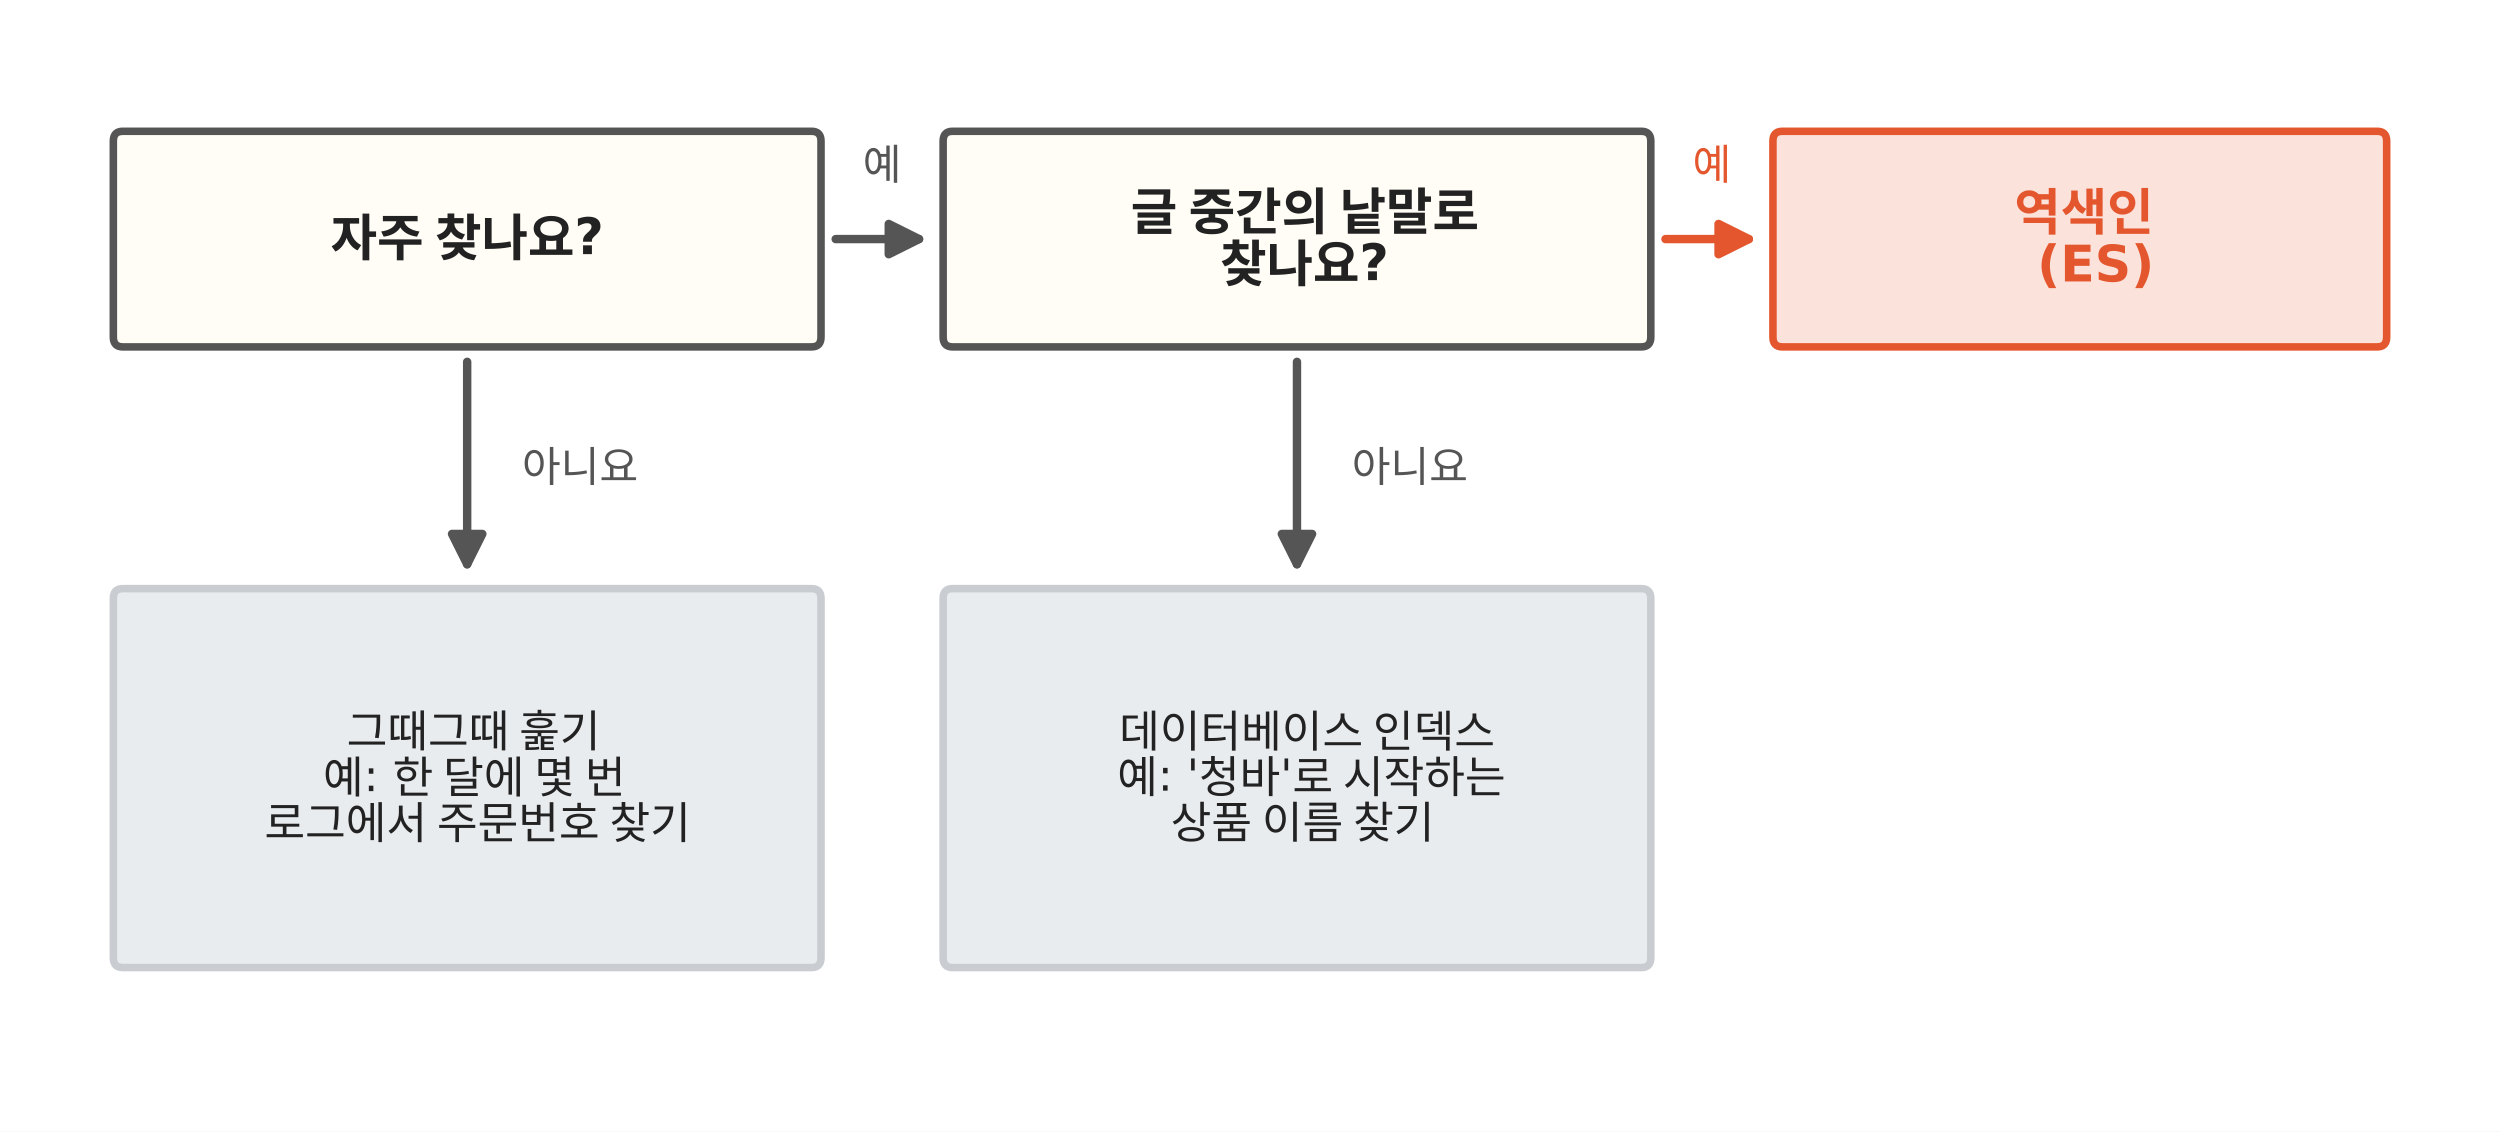
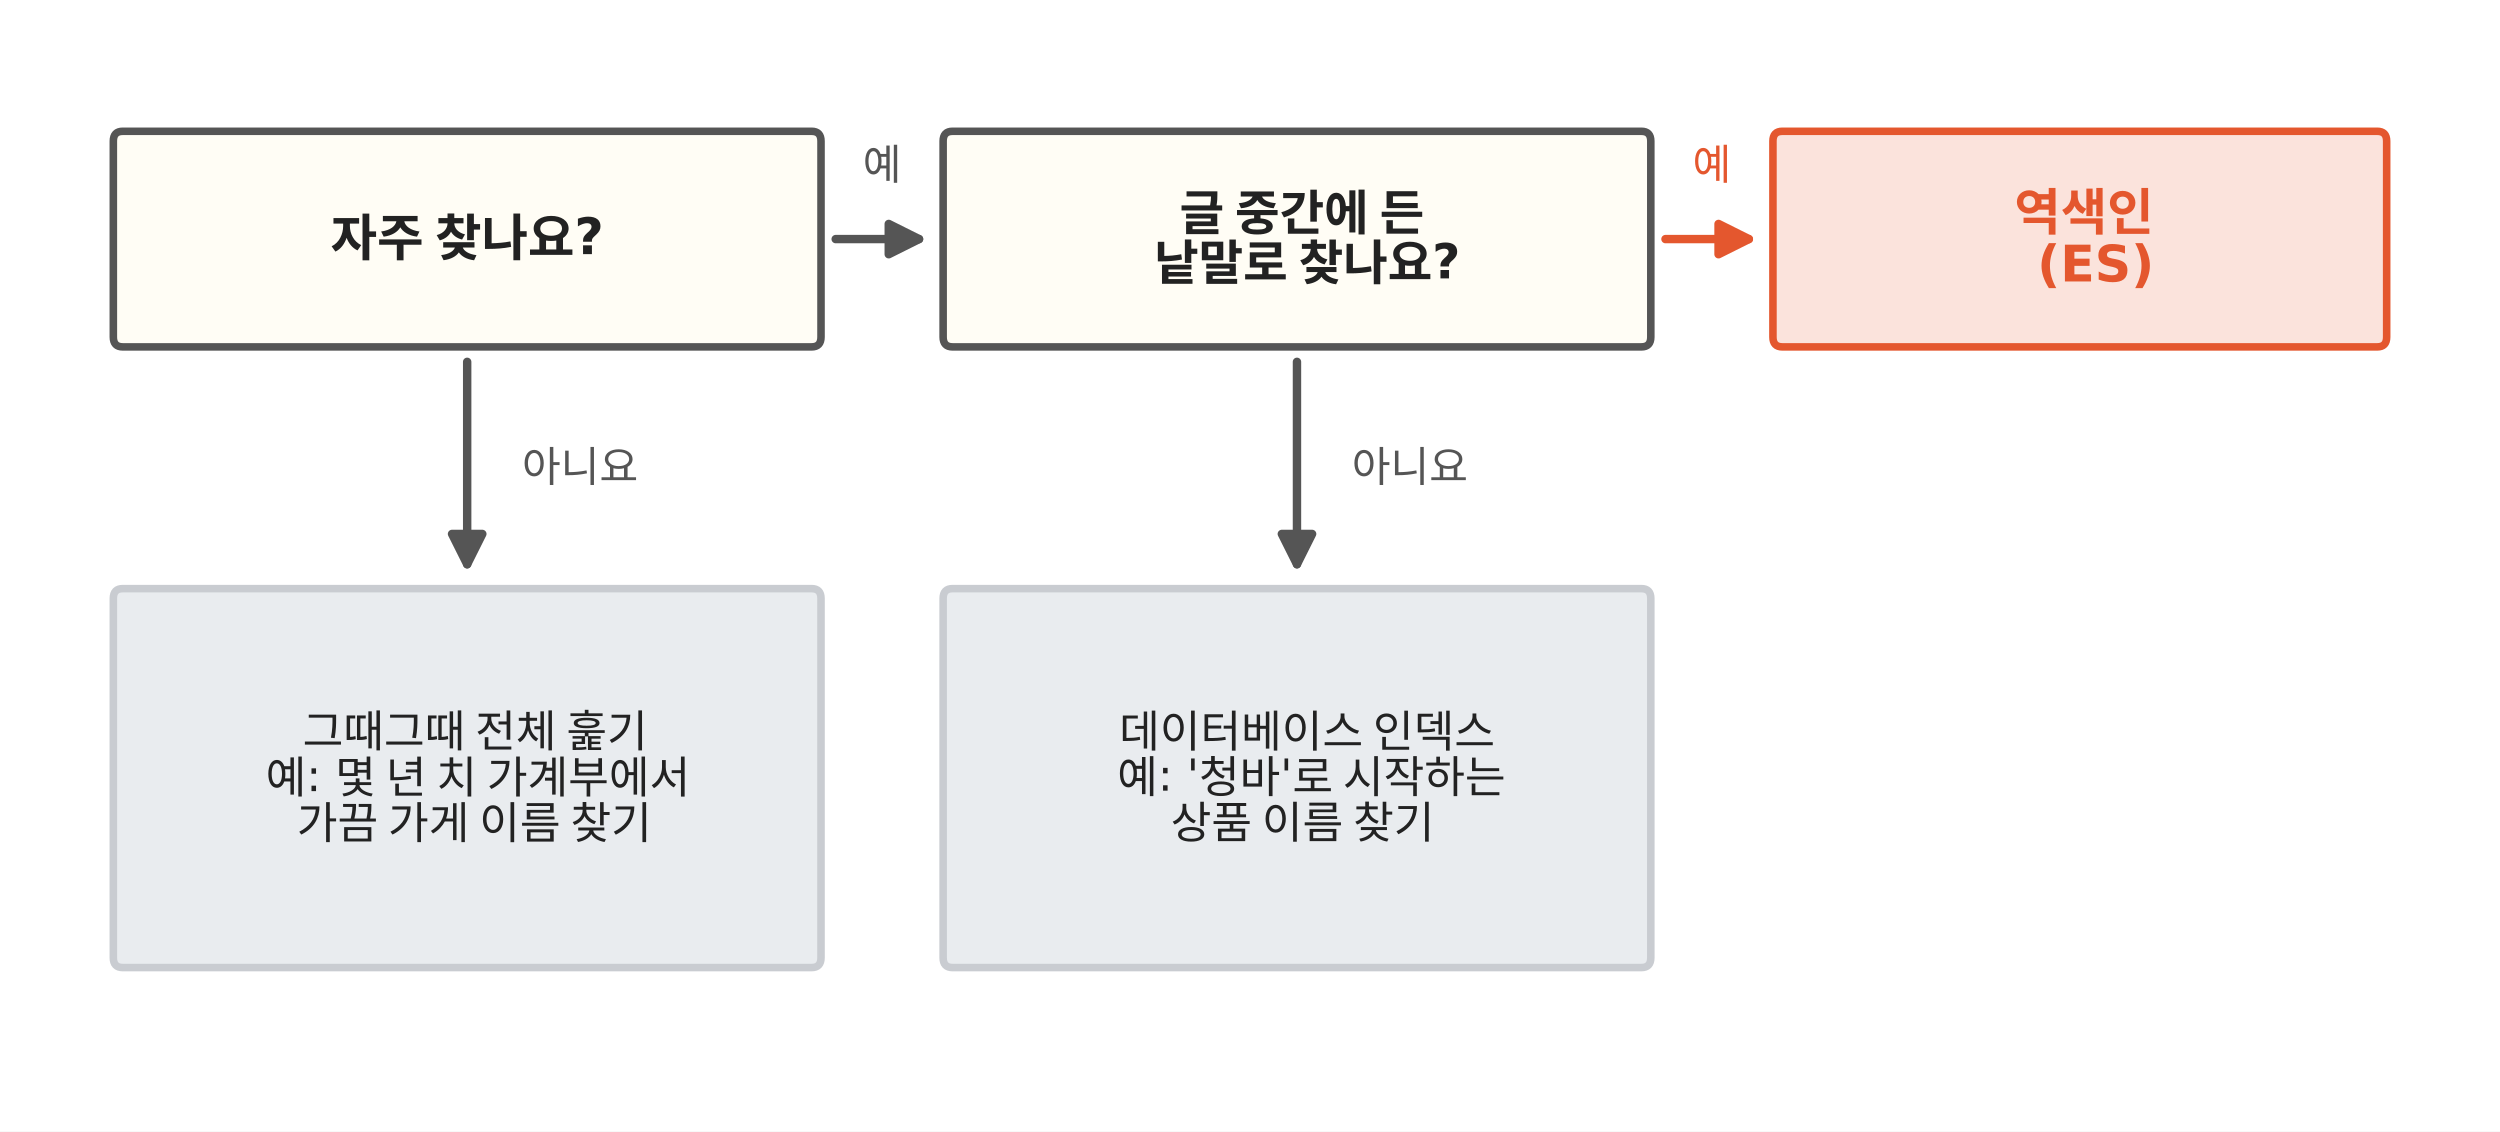
<svg xmlns="http://www.w3.org/2000/svg" width="594pt" height="268.848pt" viewBox="0 0 594 268.848" version="1.1">
  <defs>
    <style type="text/css">*{stroke-linejoin: round; stroke-linecap: butt}</style>
  </defs>
  <g id="figure_1">
    <g id="patch_1">
      <path d="M 0 268.848  L 594 268.848  L 594 0  L 0 0  z " style="fill: #ffffff" />
    </g>
    <g id="axes_1">
      <g id="patch_2">
-         <path d="M 29.16 82.421  L 192.84 82.421  Q 195.072 82.421 195.072 80.093  L 195.072 33.523  Q 195.072 31.195 192.84 31.195  L 29.16 31.195  Q 26.928 31.195 26.928 33.523  L 26.928 80.093  Q 26.928 82.421 29.16 82.421  z " clip-path="url(#p37f7a9281b)" style="fill: #fffdf5; stroke: #555555; stroke-width: 1.8; stroke-linejoin: miter" />
+         <path d="M 29.16 82.421  L 192.84 82.421  Q 195.072 82.421 195.072 80.093  L 195.072 33.523  Q 195.072 31.195 192.84 31.195  L 29.16 31.195  Q 26.928 31.195 26.928 33.523  L 26.928 80.093  Q 26.928 82.421 29.16 82.421  z " clip-path="url(#p770a739908)" style="fill: #fffdf5; stroke: #555555; stroke-width: 1.8; stroke-linejoin: miter" />
      </g>
      <g id="patch_3">
-         <path d="M 226.32 82.421  L 390 82.421  Q 392.232 82.421 392.232 80.093  L 392.232 33.523  Q 392.232 31.195 390 31.195  L 226.32 31.195  Q 224.088 31.195 224.088 33.523  L 224.088 80.093  Q 224.088 82.421 226.32 82.421  z " clip-path="url(#p37f7a9281b)" style="fill: #fffdf5; stroke: #555555; stroke-width: 1.8; stroke-linejoin: miter" />
+         <path d="M 226.32 82.421  L 390 82.421  Q 392.232 82.421 392.232 80.093  L 392.232 33.523  Q 392.232 31.195 390 31.195  L 226.32 31.195  Q 224.088 31.195 224.088 33.523  L 224.088 80.093  Q 224.088 82.421 226.32 82.421  z " clip-path="url(#p770a739908)" style="fill: #fffdf5; stroke: #555555; stroke-width: 1.8; stroke-linejoin: miter" />
      </g>
      <g id="patch_4">
-         <path d="M 423.48 82.421  L 564.84 82.421  Q 567.072 82.421 567.072 80.093  L 567.072 33.523  Q 567.072 31.195 564.84 31.195  L 423.48 31.195  Q 421.248 31.195 421.248 33.523  L 421.248 80.093  Q 421.248 82.421 423.48 82.421  z " clip-path="url(#p37f7a9281b)" style="fill: #fbe3dc; stroke: #e4572e; stroke-width: 1.8; stroke-linejoin: miter" />
+         <path d="M 423.48 82.421  L 564.84 82.421  Q 567.072 82.421 567.072 80.093  L 567.072 33.523  Q 567.072 31.195 564.84 31.195  L 423.48 31.195  Q 421.248 31.195 421.248 33.523  L 421.248 80.093  Q 421.248 82.421 423.48 82.421  z " clip-path="url(#p770a739908)" style="fill: #fbe3dc; stroke: #e4572e; stroke-width: 1.8; stroke-linejoin: miter" />
      </g>
      <g id="patch_5">
-         <path d="M 198.559 56.808  Q 209.58 56.808 218.365 56.808  " clip-path="url(#p37f7a9281b)" style="fill: none; stroke: #555555; stroke-width: 2; stroke-linecap: round" />
-         <path d="M 211.165 53.208  L 218.365 56.808  L 211.165 60.408  z " clip-path="url(#p37f7a9281b)" style="fill: #555555; stroke: #555555; stroke-width: 2; stroke-linecap: round" />
+         <path d="M 198.559 56.808  Q 209.58 56.808 218.365 56.808  " clip-path="url(#p770a739908)" style="fill: none; stroke: #555555; stroke-width: 2; stroke-linecap: round" />
+         <path d="M 211.165 53.208  L 218.365 56.808  L 211.165 60.408  z " clip-path="url(#p770a739908)" style="fill: #555555; stroke: #555555; stroke-width: 2; stroke-linecap: round" />
      </g>
      <g id="patch_6">
-         <path d="M 395.719 56.808  Q 406.74 56.808 415.525 56.808  " clip-path="url(#p37f7a9281b)" style="fill: none; stroke: #e4572e; stroke-width: 2; stroke-linecap: round" />
-         <path d="M 408.325 53.208  L 415.525 56.808  L 408.325 60.408  z " clip-path="url(#p37f7a9281b)" style="fill: #e4572e; stroke: #e4572e; stroke-width: 2; stroke-linecap: round" />
+         <path d="M 395.719 56.808  Q 406.74 56.808 415.525 56.808  " clip-path="url(#p770a739908)" style="fill: none; stroke: #e4572e; stroke-width: 2; stroke-linecap: round" />
+         <path d="M 408.325 53.208  L 415.525 56.808  L 408.325 60.408  z " clip-path="url(#p770a739908)" style="fill: #e4572e; stroke: #e4572e; stroke-width: 2; stroke-linecap: round" />
      </g>
      <g id="patch_7">
-         <path d="M 111 85.973  Q 111 111.138 111 134.066  " clip-path="url(#p37f7a9281b)" style="fill: none; stroke: #555555; stroke-width: 2; stroke-linecap: round" />
-         <path d="M 114.6 126.866  L 111 134.066  L 107.4 126.866  z " clip-path="url(#p37f7a9281b)" style="fill: #555555; stroke: #555555; stroke-width: 2; stroke-linecap: round" />
+         <path d="M 111 85.973  Q 111 111.138 111 134.066  " clip-path="url(#p770a739908)" style="fill: none; stroke: #555555; stroke-width: 2; stroke-linecap: round" />
+         <path d="M 114.6 126.866  L 111 134.066  L 107.4 126.866  z " clip-path="url(#p770a739908)" style="fill: #555555; stroke: #555555; stroke-width: 2; stroke-linecap: round" />
      </g>
      <g id="patch_8">
-         <path d="M 308.16 85.973  Q 308.16 111.138 308.16 134.066  " clip-path="url(#p37f7a9281b)" style="fill: none; stroke: #555555; stroke-width: 2; stroke-linecap: round" />
-         <path d="M 311.76 126.866  L 308.16 134.066  L 304.56 126.866  z " clip-path="url(#p37f7a9281b)" style="fill: #555555; stroke: #555555; stroke-width: 2; stroke-linecap: round" />
+         <path d="M 308.16 85.973  Q 308.16 111.138 308.16 134.066  " clip-path="url(#p770a739908)" style="fill: none; stroke: #555555; stroke-width: 2; stroke-linecap: round" />
+         <path d="M 311.76 126.866  L 308.16 134.066  L 304.56 126.866  z " clip-path="url(#p770a739908)" style="fill: #555555; stroke: #555555; stroke-width: 2; stroke-linecap: round" />
      </g>
      <g id="patch_9">
-         <path d="M 29.16 229.892  L 192.84 229.892  Q 195.072 229.892 195.072 227.563  L 195.072 142.186  Q 195.072 139.857 192.84 139.857  L 29.16 139.857  Q 26.928 139.857 26.928 142.186  L 26.928 227.563  Q 26.928 229.892 29.16 229.892  z " clip-path="url(#p37f7a9281b)" style="fill: #e9ecef; stroke: #c9ccd1; stroke-width: 1.8; stroke-linejoin: miter" />
+         <path d="M 29.16 229.892  L 192.84 229.892  Q 195.072 229.892 195.072 227.563  L 195.072 142.186  Q 195.072 139.857 192.84 139.857  L 29.16 139.857  Q 26.928 139.857 26.928 142.186  L 26.928 227.563  Q 26.928 229.892 29.16 229.892  z " clip-path="url(#p770a739908)" style="fill: #e9ecef; stroke: #c9ccd1; stroke-width: 1.8; stroke-linejoin: miter" />
      </g>
      <g id="patch_10">
-         <path d="M 226.32 229.892  L 390 229.892  Q 392.232 229.892 392.232 227.563  L 392.232 142.186  Q 392.232 139.857 390 139.857  L 226.32 139.857  Q 224.088 139.857 224.088 142.186  L 224.088 227.563  Q 224.088 229.892 226.32 229.892  z " clip-path="url(#p37f7a9281b)" style="fill: #e9ecef; stroke: #c9ccd1; stroke-width: 1.8; stroke-linejoin: miter" />
+         <path d="M 226.32 229.892  L 390 229.892  Q 392.232 229.892 392.232 227.563  L 392.232 142.186  Q 392.232 139.857 390 139.857  L 226.32 139.857  Q 224.088 139.857 224.088 142.186  L 224.088 227.563  Q 224.088 229.892 226.32 229.892  z " clip-path="url(#p770a739908)" style="fill: #e9ecef; stroke: #c9ccd1; stroke-width: 1.8; stroke-linejoin: miter" />
      </g>
      <g id="text_1">
        <text style="fill: #222222; font: 700 12px 'Apple SD Gothic Neo', 'Noto Sans KR', 'Malgun Gothic', 'DejaVu Sans', 'Bitstream Vera Sans', 'Computer Modern Sans Serif', 'Lucida Grande', 'Verdana', 'Geneva', 'Lucid', 'Arial', 'Helvetica', 'Avant Garde', sans-serif; text-anchor: middle" x="111" y="60.799" transform="rotate(-0 111 60.79894)">자주 찾나요?</text>
      </g>
      <g id="text_2">
-         <text style="fill: #222222; font: 700 12px 'Apple SD Gothic Neo', 'Noto Sans KR', 'Malgun Gothic', 'DejaVu Sans', 'Bitstream Vera Sans', 'Computer Modern Sans Serif', 'Lucida Grande', 'Verdana', 'Geneva', 'Lucid', 'Arial', 'Helvetica', 'Avant Garde', sans-serif" transform="translate(268.6744 54.59363)">글 중간의 낱말로</text>
-         <text style="fill: #222222; font: 700 12px 'Apple SD Gothic Neo', 'Noto Sans KR', 'Malgun Gothic', 'DejaVu Sans', 'Bitstream Vera Sans', 'Computer Modern Sans Serif', 'Lucida Grande', 'Verdana', 'Geneva', 'Lucid', 'Arial', 'Helvetica', 'Avant Garde', sans-serif" transform="translate(289.8844 66.96863)">찾나요?</text>
+         <text style="fill: #222222; font: 700 11.5px 'Apple SD Gothic Neo', 'Noto Sans KR', 'Malgun Gothic', 'DejaVu Sans', 'Bitstream Vera Sans', 'Computer Modern Sans Serif', 'Lucida Grande', 'Verdana', 'Geneva', 'Lucid', 'Arial', 'Helvetica', 'Avant Garde', sans-serif" transform="translate(280.2671 54.68589)">글 중간에 든</text>
+         <text style="fill: #222222; font: 700 11.5px 'Apple SD Gothic Neo', 'Noto Sans KR', 'Malgun Gothic', 'DejaVu Sans', 'Bitstream Vera Sans', 'Computer Modern Sans Serif', 'Lucida Grande', 'Verdana', 'Geneva', 'Lucid', 'Arial', 'Helvetica', 'Avant Garde', sans-serif" transform="translate(274.2125 66.54527)">낱말로 찾나요?</text>
      </g>
      <g id="text_3">
        <text style="fill: #e4572e; font: 700 12px 'Apple SD Gothic Neo', 'Noto Sans KR', 'Malgun Gothic', 'DejaVu Sans', 'Bitstream Vera Sans', 'Computer Modern Sans Serif', 'Lucida Grande', 'Verdana', 'Geneva', 'Lucid', 'Arial', 'Helvetica', 'Avant Garde', sans-serif" transform="translate(478.59 54.69375)">역색인</text>
        <text style="fill: #e4572e; font: 700 12px 'Apple SD Gothic Neo', 'Noto Sans KR', 'Malgun Gothic', 'DejaVu Sans', 'Bitstream Vera Sans', 'Computer Modern Sans Serif', 'Lucida Grande', 'Verdana', 'Geneva', 'Lucid', 'Arial', 'Helvetica', 'Avant Garde', sans-serif" transform="translate(484.0312 66.87975)">(ES)</text>
      </g>
      <g id="text_4">
        <text style="fill: #555555; font: 10px 'Apple SD Gothic Neo', 'Noto Sans KR', 'Malgun Gothic', 'DejaVu Sans', 'Bitstream Vera Sans', 'Computer Modern Sans Serif', 'Lucida Grande', 'Verdana', 'Geneva', 'Lucid', 'Arial', 'Helvetica', 'Avant Garde', sans-serif; text-anchor: middle" x="209.58" y="42.655" transform="rotate(-0 209.58 42.65534)">예</text>
      </g>
      <g id="text_5">
        <text style="fill: #e4572e; font: 10px 'Apple SD Gothic Neo', 'Noto Sans KR', 'Malgun Gothic', 'DejaVu Sans', 'Bitstream Vera Sans', 'Computer Modern Sans Serif', 'Lucida Grande', 'Verdana', 'Geneva', 'Lucid', 'Arial', 'Helvetica', 'Avant Garde', sans-serif; text-anchor: middle" x="406.74" y="42.655" transform="rotate(-0 406.74 42.65534)">예</text>
      </g>
      <g id="text_6">
        <text style="fill: #555555; font: 10px 'Apple SD Gothic Neo', 'Noto Sans KR', 'Malgun Gothic', 'DejaVu Sans', 'Bitstream Vera Sans', 'Computer Modern Sans Serif', 'Lucida Grande', 'Verdana', 'Geneva', 'Lucid', 'Arial', 'Helvetica', 'Avant Garde', sans-serif; text-anchor: start" x="124.02" y="114.45" transform="rotate(-0 124.02 114.4501)">아니요</text>
      </g>
      <g id="text_7">
        <text style="fill: #555555; font: 10px 'Apple SD Gothic Neo', 'Noto Sans KR', 'Malgun Gothic', 'DejaVu Sans', 'Bitstream Vera Sans', 'Computer Modern Sans Serif', 'Lucida Grande', 'Verdana', 'Geneva', 'Lucid', 'Arial', 'Helvetica', 'Avant Garde', sans-serif; text-anchor: start" x="321.18" y="114.45" transform="rotate(-0 321.18 114.4501)">아니요</text>
      </g>
      <g id="text_8">
-         <text style="fill: #222222; font: 10.5px 'Apple SD Gothic Neo', 'Noto Sans KR', 'Malgun Gothic', 'DejaVu Sans', 'Bitstream Vera Sans', 'Computer Modern Sans Serif', 'Lucida Grande', 'Verdana', 'Geneva', 'Lucid', 'Arial', 'Helvetica', 'Avant Garde', sans-serif" transform="translate(82.37191 177.4791)">그때그때 훑기</text>
-         <text style="fill: #222222; font: 10.5px 'Apple SD Gothic Neo', 'Noto Sans KR', 'Malgun Gothic', 'DejaVu Sans', 'Bitstream Vera Sans', 'Computer Modern Sans Serif', 'Lucida Grande', 'Verdana', 'Geneva', 'Lucid', 'Arial', 'Helvetica', 'Avant Garde', sans-serif" transform="translate(76.73883 188.447)">예: 한 달에 몇 번</text>
-         <text style="fill: #222222; font: 10.5px 'Apple SD Gothic Neo', 'Noto Sans KR', 'Malgun Gothic', 'DejaVu Sans', 'Bitstream Vera Sans', 'Computer Modern Sans Serif', 'Lucida Grande', 'Verdana', 'Geneva', 'Lucid', 'Arial', 'Helvetica', 'Avant Garde', sans-serif" transform="translate(62.82633 199.2751)">로그에서 주문번호 찾기</text>
+         <text style="fill: #222222; font: 10.5px 'Apple SD Gothic Neo', 'Noto Sans KR', 'Malgun Gothic', 'DejaVu Sans', 'Bitstream Vera Sans', 'Computer Modern Sans Serif', 'Lucida Grande', 'Verdana', 'Geneva', 'Lucid', 'Arial', 'Helvetica', 'Avant Garde', sans-serif" transform="translate(71.90883 177.4791)">그때그때 전체 훑기</text>
+         <text style="fill: #222222; font: 10.5px 'Apple SD Gothic Neo', 'Noto Sans KR', 'Malgun Gothic', 'DejaVu Sans', 'Bitstream Vera Sans', 'Computer Modern Sans Serif', 'Lucida Grande', 'Verdana', 'Geneva', 'Lucid', 'Arial', 'Helvetica', 'Avant Garde', sans-serif" transform="translate(63.11508 188.447)">예: 몇 년 치 가계부에서</text>
+         <text style="fill: #222222; font: 10.5px 'Apple SD Gothic Neo', 'Noto Sans KR', 'Malgun Gothic', 'DejaVu Sans', 'Bitstream Vera Sans', 'Computer Modern Sans Serif', 'Lucida Grande', 'Verdana', 'Geneva', 'Lucid', 'Arial', 'Helvetica', 'Avant Garde', sans-serif" transform="translate(70.52824 199.2751)">가끔 가게 이름 찾기</text>
      </g>
      <g id="text_9">
        <text style="fill: #222222; font: 10.5px 'Apple SD Gothic Neo', 'Noto Sans KR', 'Malgun Gothic', 'DejaVu Sans', 'Bitstream Vera Sans', 'Computer Modern Sans Serif', 'Lucida Grande', 'Verdana', 'Geneva', 'Lucid', 'Arial', 'Helvetica', 'Avant Garde', sans-serif" transform="translate(265.9082 177.5287)">데이터베이스 인덱스</text>
        <text style="fill: #222222; font: 10.5px 'Apple SD Gothic Neo', 'Noto Sans KR', 'Malgun Gothic', 'DejaVu Sans', 'Bitstream Vera Sans', 'Computer Modern Sans Serif', 'Lucida Grande', 'Verdana', 'Geneva', 'Lucid', 'Arial', 'Helvetica', 'Avant Garde', sans-serif" transform="translate(265.4463 188.345)">예: '청바'로 시작하는</text>
        <text style="fill: #222222; font: 10.5px 'Apple SD Gothic Neo', 'Noto Sans KR', 'Malgun Gothic', 'DejaVu Sans', 'Bitstream Vera Sans', 'Computer Modern Sans Serif', 'Lucida Grande', 'Verdana', 'Geneva', 'Lucid', 'Arial', 'Helvetica', 'Avant Garde', sans-serif" transform="translate(278.1513 199.1731)">상품 이름 찾기</text>
      </g>
    </g>
  </g>
  <defs>
-     <clipPath id="p37f7a9281b">
+     <clipPath id="p770a739908">
      <rect x="18" y="18" width="558" height="232.848" />
    </clipPath>
  </defs>
</svg>
